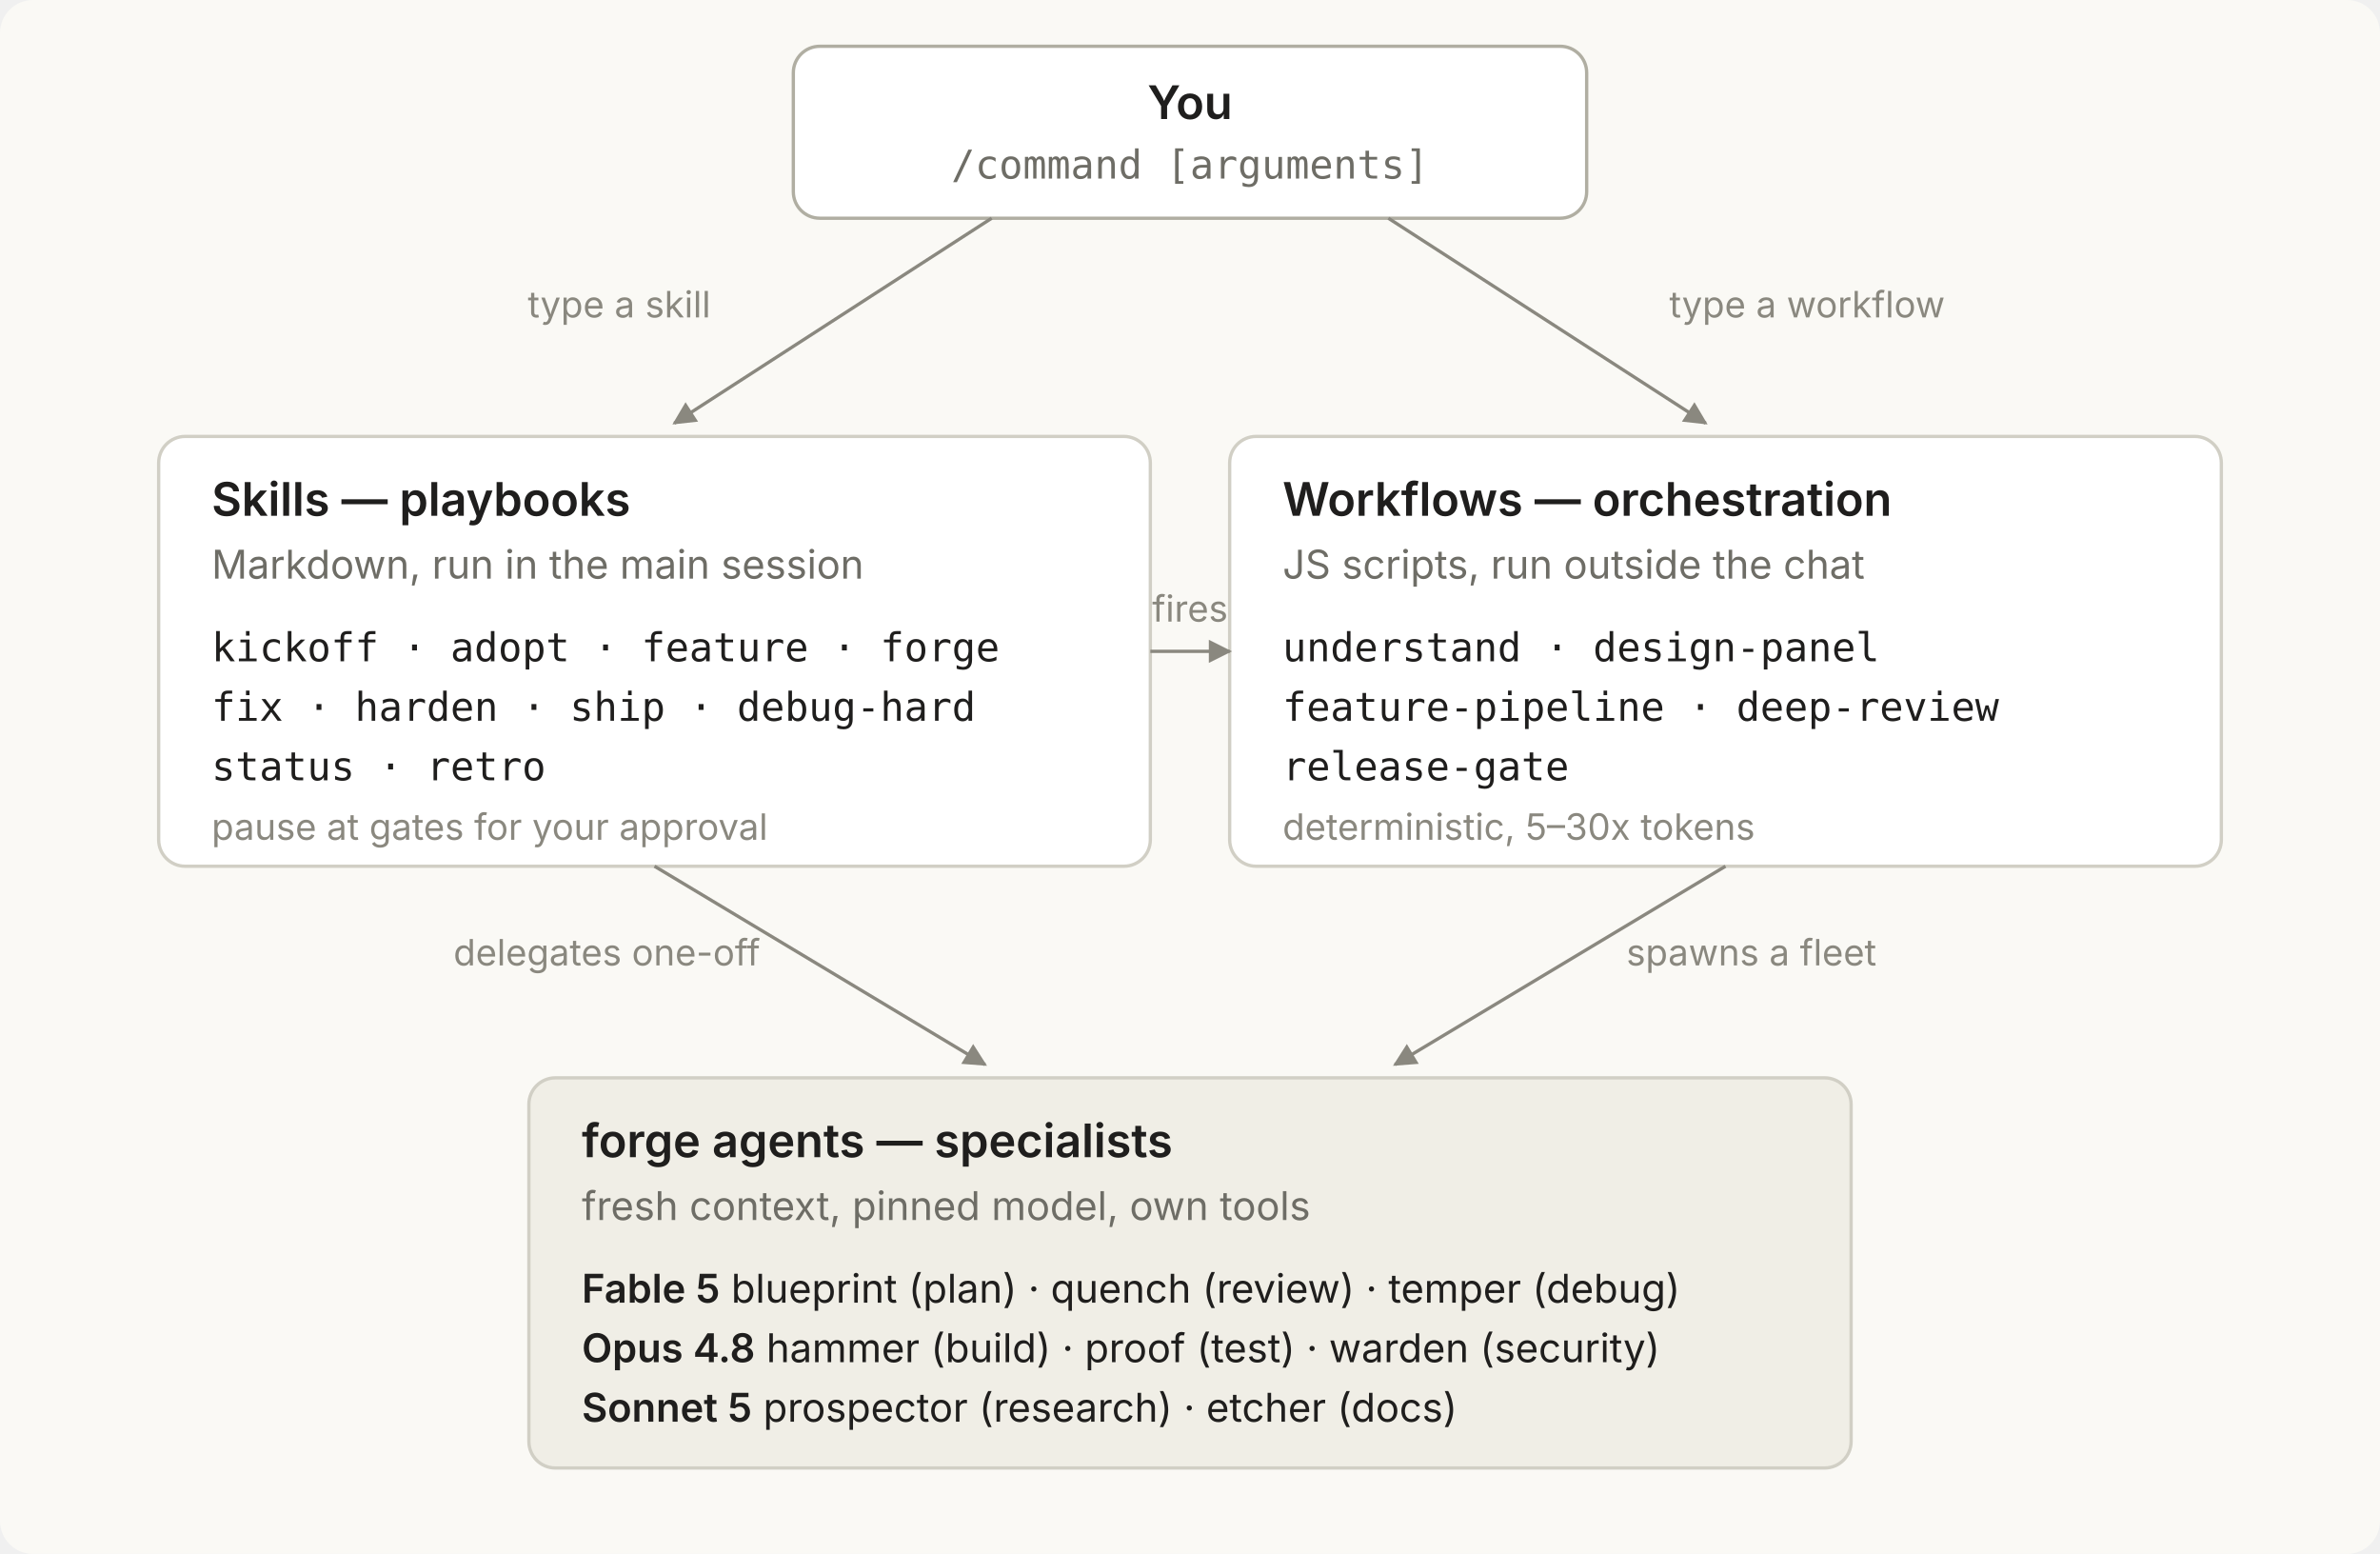
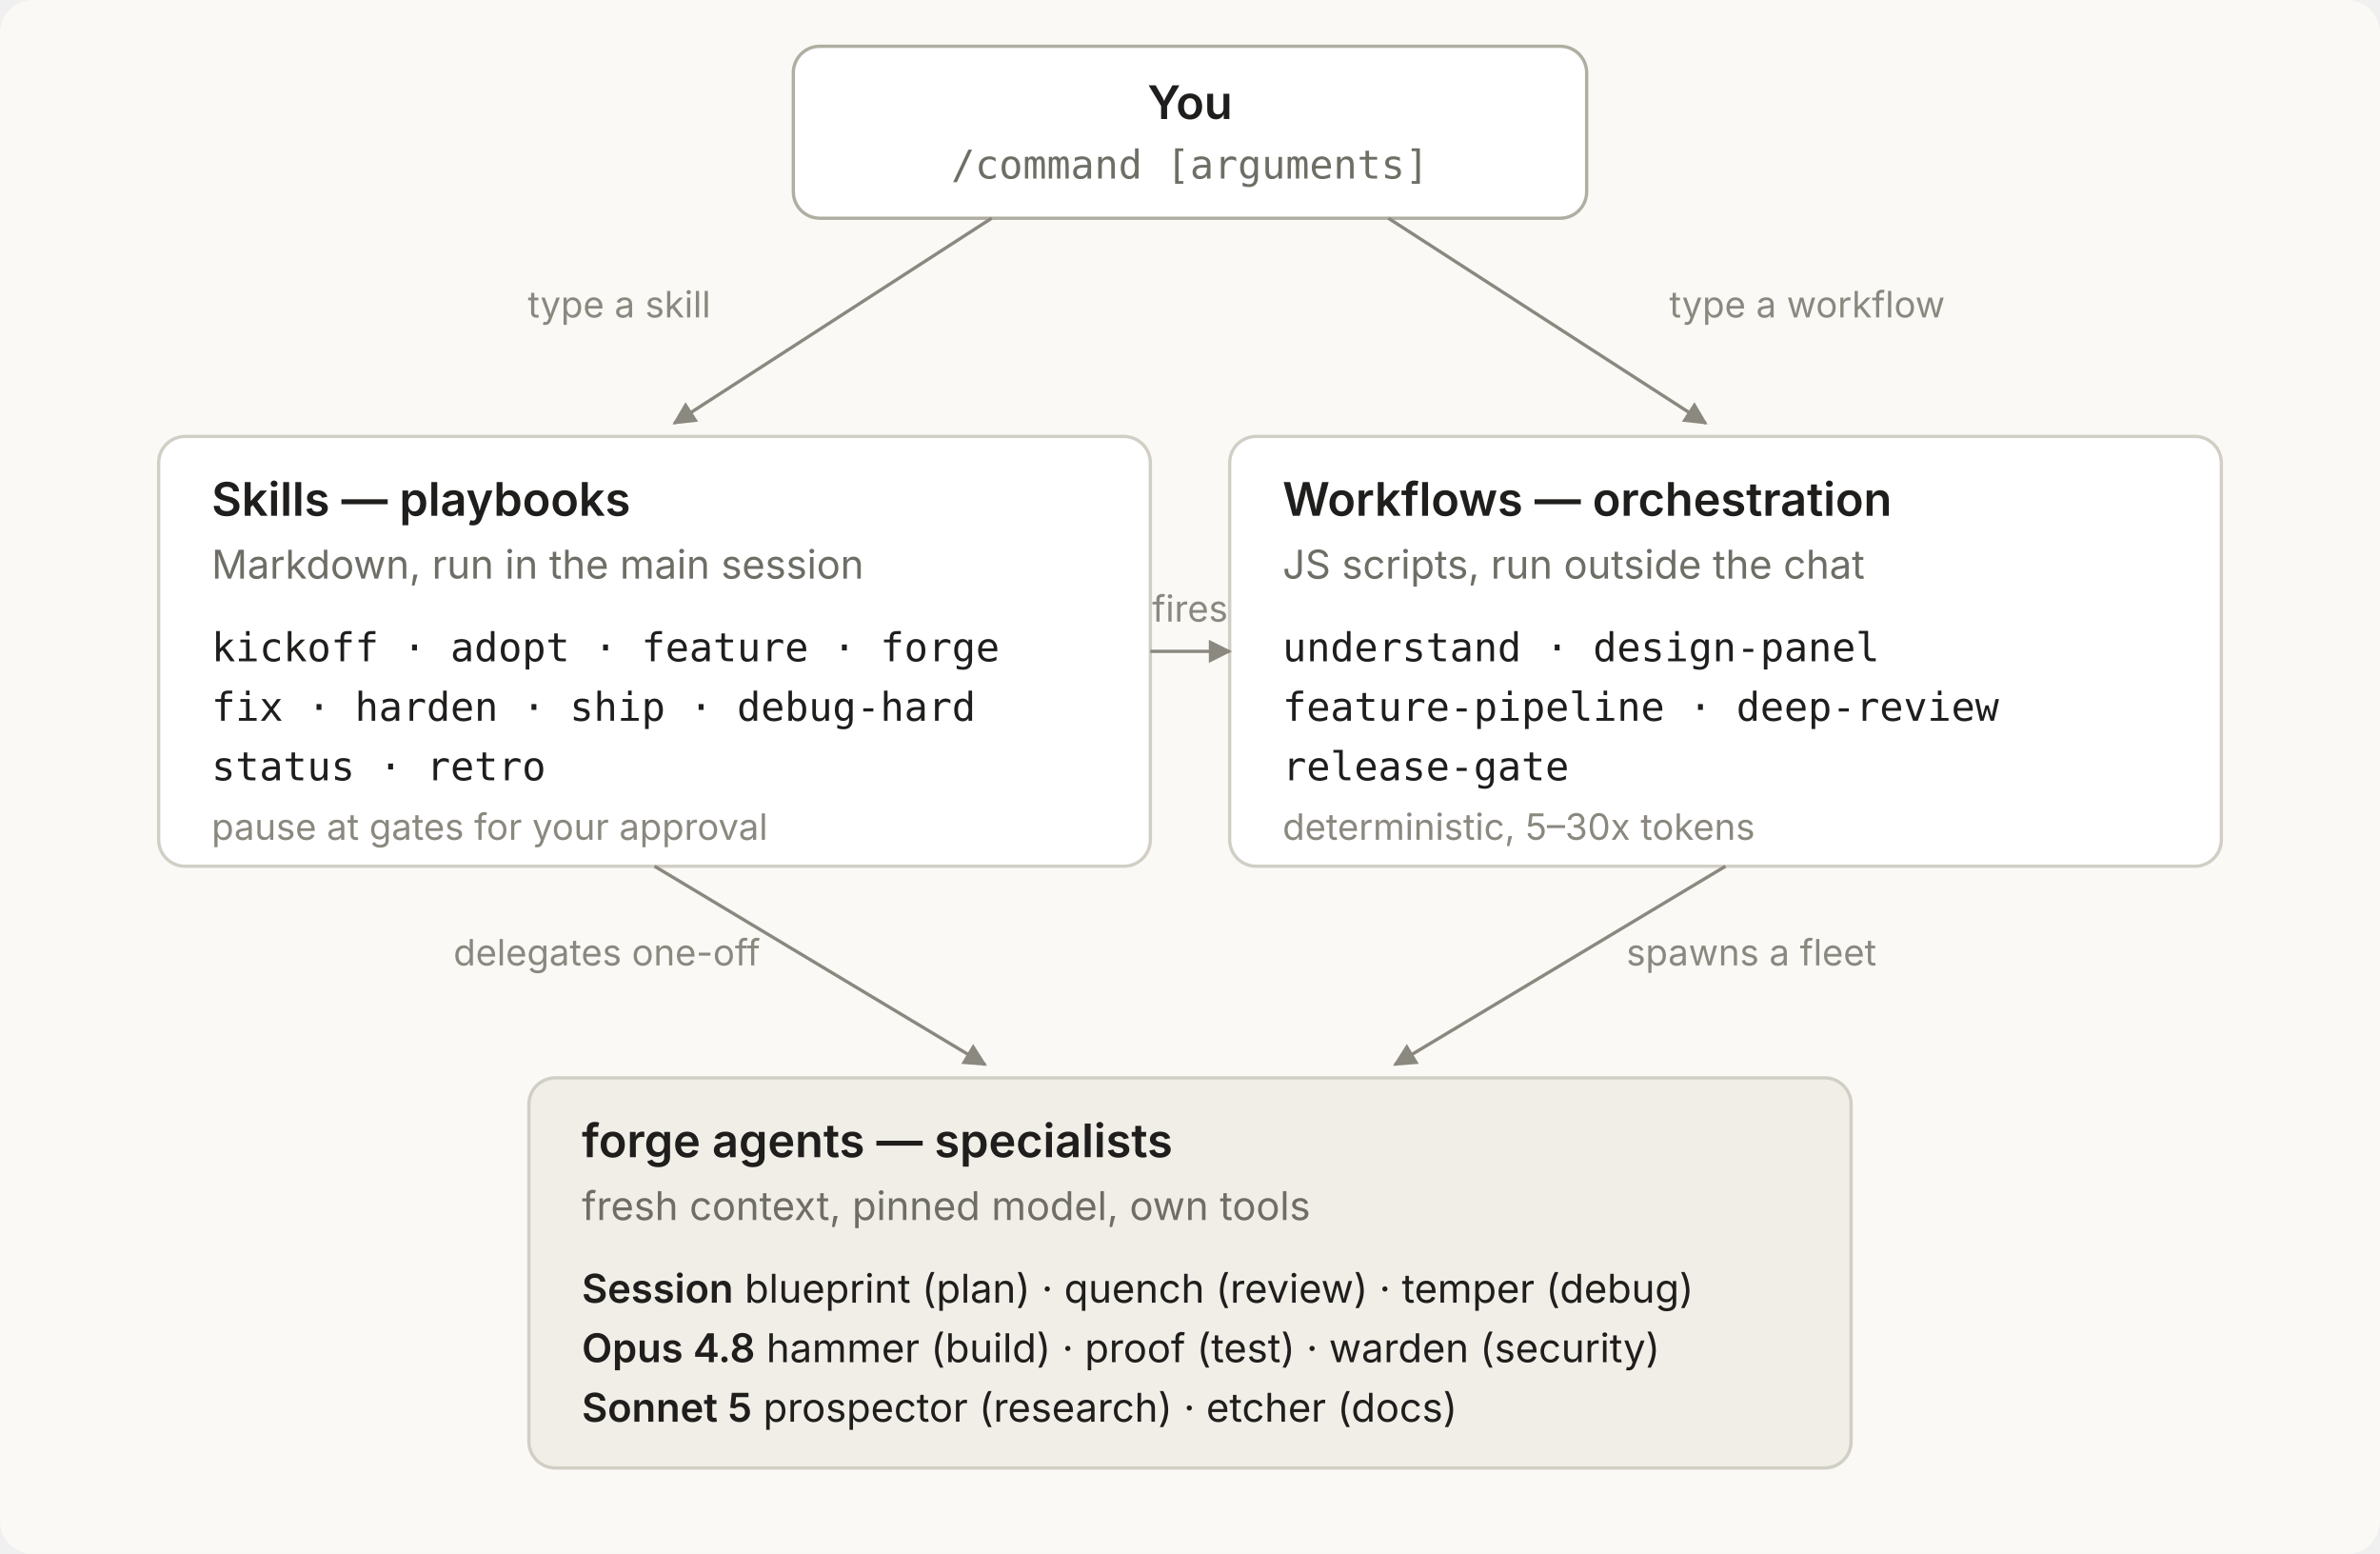
<svg xmlns="http://www.w3.org/2000/svg" viewBox="0 0 720 470" role="img" font-family="ui-sans-serif, system-ui, -apple-system, 'Segoe UI', sans-serif">
  <defs>
    <marker id="arr" viewBox="0 0 10 10" refX="9" refY="5" markerWidth="7" markerHeight="7" orient="auto-start-reverse">
      <path d="M0 0 L10 5 L0 10 z" fill="#8a887f" />
    </marker>
  </defs>
  <rect x="0" y="0" width="720" height="470" rx="10" fill="#faf9f5" />
  <rect x="240" y="14" width="240" height="52" rx="8" fill="#ffffff" stroke="#b0aea2" />
  <text x="360" y="36" text-anchor="middle" font-size="14" font-weight="600" fill="#1f1e1d">You</text>
  <text x="360" y="54" text-anchor="middle" font-size="12" font-family="ui-monospace, Consolas, monospace" fill="#6e6d66">/command [arguments]</text>
  <line x1="300" y1="66" x2="204" y2="128" stroke="#8a887f" marker-end="url(#arr)" />
  <text x="215" y="96" text-anchor="end" font-size="11" fill="#8a887f">type a skill</text>
  <line x1="420" y1="66" x2="516" y2="128" stroke="#8a887f" marker-end="url(#arr)" />
  <text x="505" y="96" font-size="11" fill="#8a887f">type a workflow</text>
  <rect x="48" y="132" width="300" height="130" rx="8" fill="#ffffff" stroke="#d1cfc5" />
  <text x="64" y="156" font-size="14" font-weight="600" fill="#1f1e1d">Skills — playbooks</text>
  <text x="64" y="175" font-size="12" fill="#6e6d66">Markdown, run in the main session</text>
  <text x="64" y="200" font-size="12" font-family="ui-monospace, Consolas, monospace" fill="#1f1e1d">kickoff · adopt · feature · forge</text>
  <text x="64" y="218" font-size="12" font-family="ui-monospace, Consolas, monospace" fill="#1f1e1d">fix · harden · ship · debug-hard</text>
  <text x="64" y="236" font-size="12" font-family="ui-monospace, Consolas, monospace" fill="#1f1e1d">status · retro</text>
  <text x="64" y="254" font-size="11" fill="#8a887f">pause at gates for your approval</text>
  <rect x="372" y="132" width="300" height="130" rx="8" fill="#ffffff" stroke="#d1cfc5" />
  <text x="388" y="156" font-size="14" font-weight="600" fill="#1f1e1d">Workflows — orchestration</text>
  <text x="388" y="175" font-size="12" fill="#6e6d66">JS scripts, run outside the chat</text>
  <text x="388" y="200" font-size="12" font-family="ui-monospace, Consolas, monospace" fill="#1f1e1d">understand · design-panel</text>
  <text x="388" y="218" font-size="12" font-family="ui-monospace, Consolas, monospace" fill="#1f1e1d">feature-pipeline · deep-review</text>
  <text x="388" y="236" font-size="12" font-family="ui-monospace, Consolas, monospace" fill="#1f1e1d">release-gate</text>
  <text x="388" y="254" font-size="11" fill="#8a887f">deterministic, 5–30x tokens</text>
  <line x1="348" y1="197" x2="372" y2="197" stroke="#8a887f" marker-end="url(#arr)" />
  <text x="360" y="188" text-anchor="middle" font-size="11" fill="#8a887f">fires</text>
  <line x1="198" y1="262" x2="298" y2="322" stroke="#8a887f" marker-end="url(#arr)" />
  <text x="230" y="292" text-anchor="end" font-size="11" fill="#8a887f">delegates one-off</text>
  <line x1="522" y1="262" x2="422" y2="322" stroke="#8a887f" marker-end="url(#arr)" />
  <text x="492" y="292" font-size="11" fill="#8a887f">spawns a fleet</text>
  <rect x="160" y="326" width="400" height="118" rx="8" fill="#f0eee6" stroke="#d1cfc5" />
  <text x="176" y="350" font-size="14" font-weight="600" fill="#1f1e1d">forge agents — specialists</text>
  <text x="176" y="369" font-size="12" fill="#6e6d66">fresh context, pinned model, own tools</text>
  <text x="176" y="394" font-size="12" fill="#1f1e1d">
-     <tspan font-weight="600">Fable 5</tspan>  blueprint (plan) · quench (review) · temper (debug)</text>
+     <tspan font-weight="600">Session</tspan>  blueprint (plan) · quench (review) · temper (debug)</text>
  <text x="176" y="412" font-size="12" fill="#1f1e1d">
    <tspan font-weight="600">Opus 4.8</tspan>  hammer (build) · proof (test) · warden (security)</text>
  <text x="176" y="430" font-size="12" fill="#1f1e1d">
    <tspan font-weight="600">Sonnet 5</tspan>  prospector (research) · etcher (docs)</text>
</svg>
